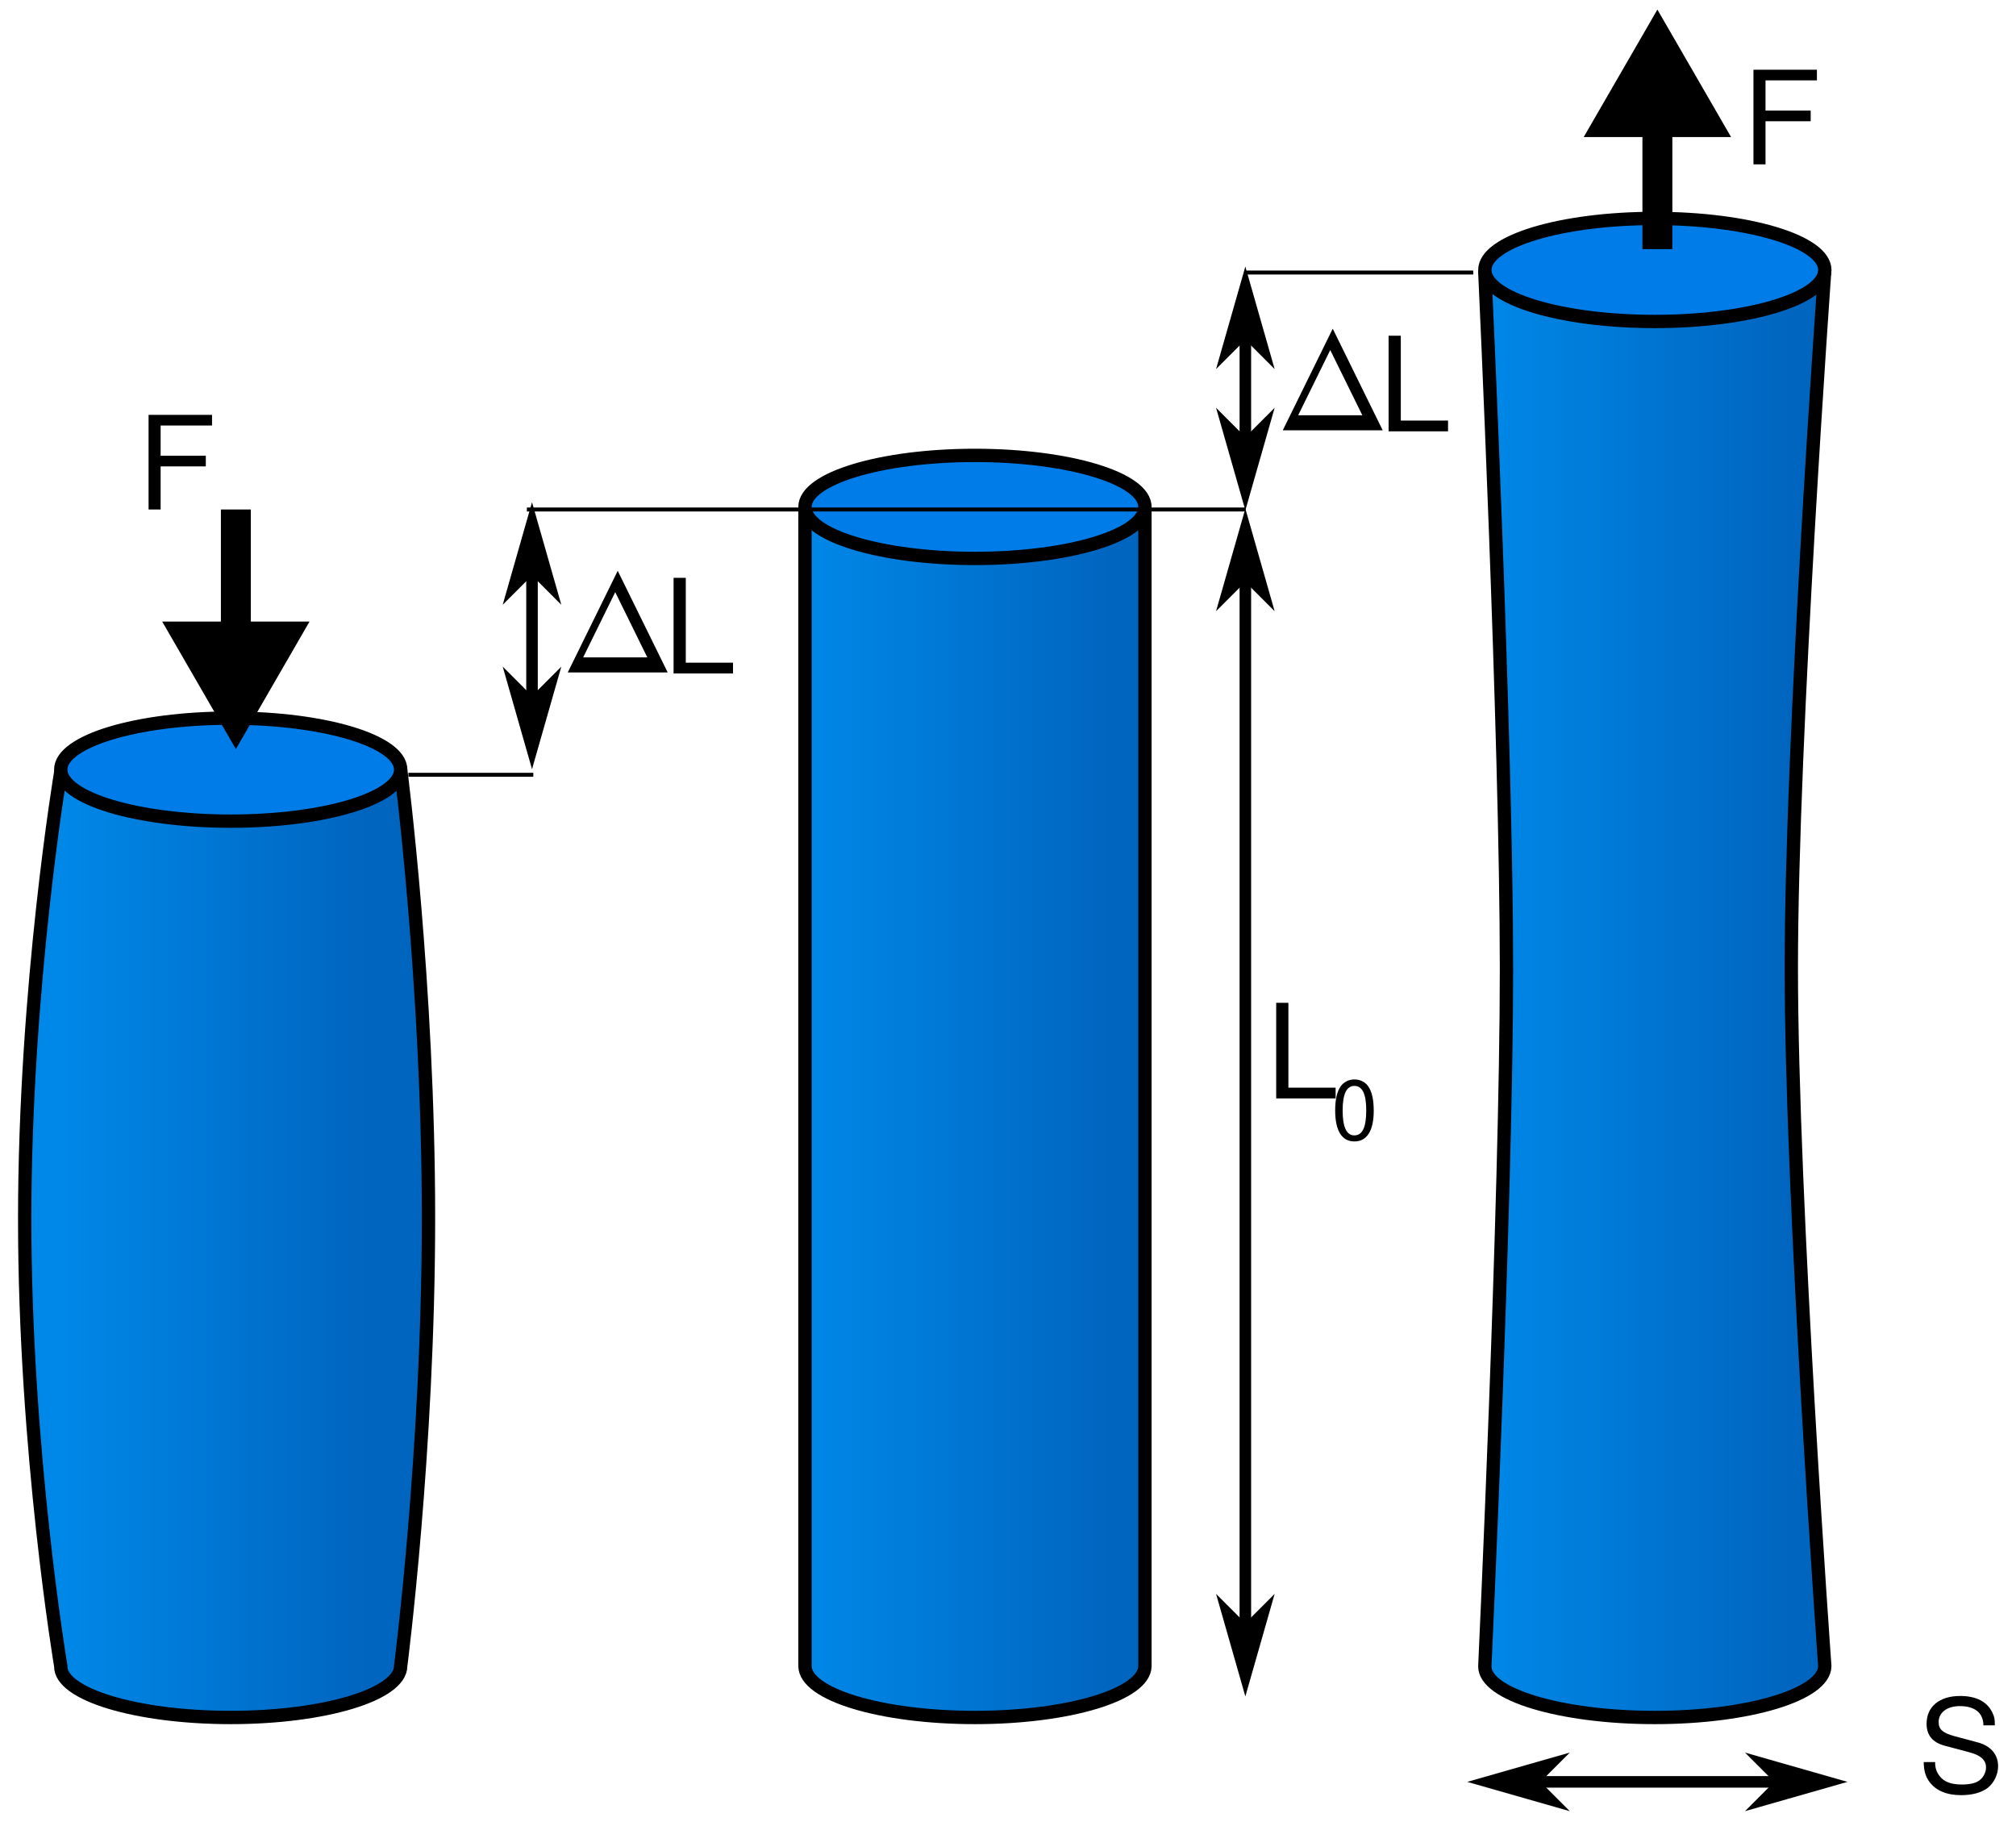
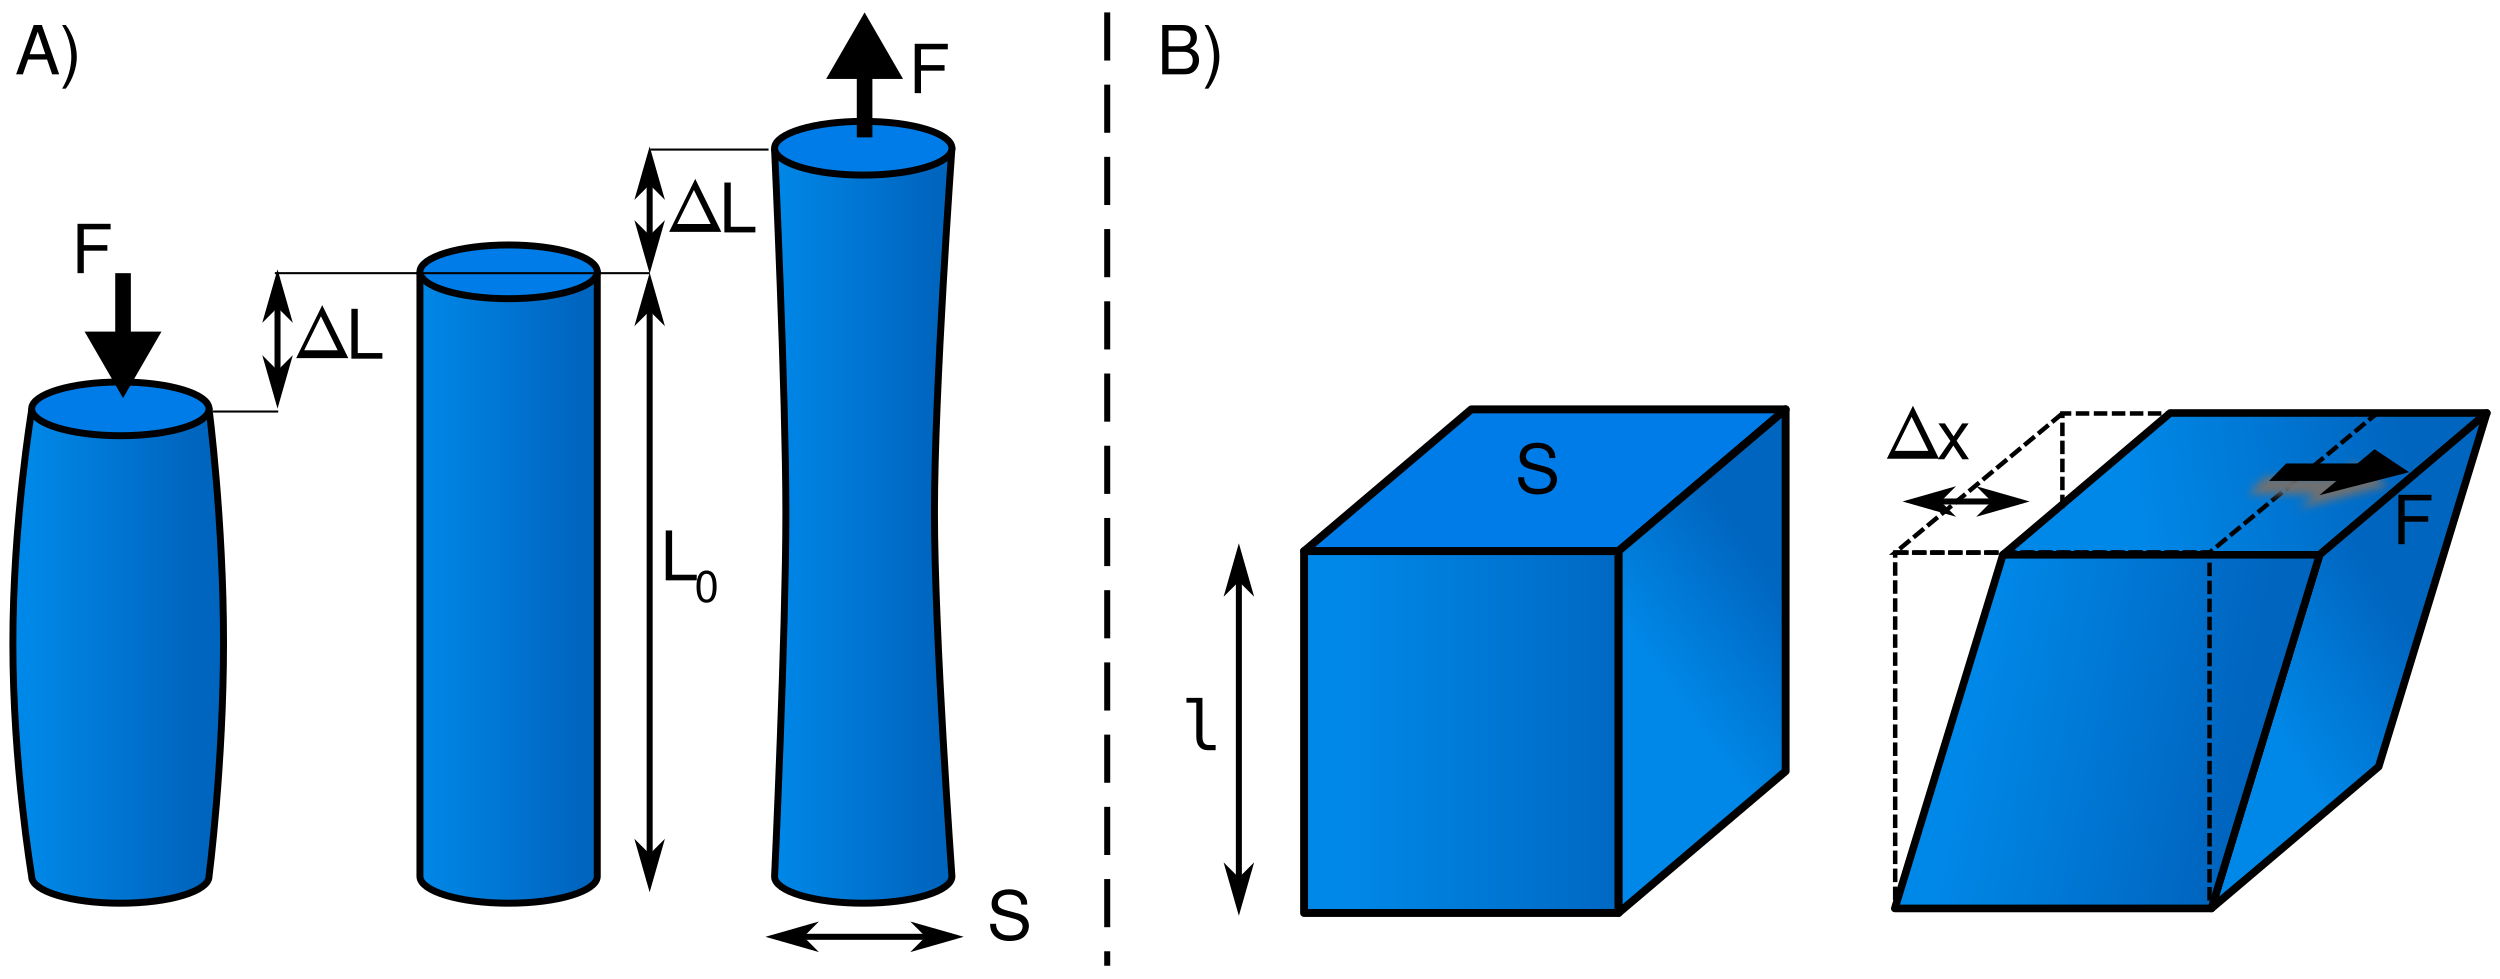
- <svg xmlns="http://www.w3.org/2000/svg" xmlns:xlink="http://www.w3.org/1999/xlink" width="1118.349" height="1012.7" id="svg2" version="1.1">
+ <svg xmlns="http://www.w3.org/2000/svg" xmlns:xlink="http://www.w3.org/1999/xlink" width="2658.51" height="1040.189" id="svg2" version="1.1">
  <defs id="defs4">
    <marker orient="auto" refY="0" refX="0" id="TriangleOutM" style="overflow:visible">
      <path id="path3946" d="m 5.77,0 -8.65,5 0,-10 8.65,5 z" style="fill-rule:evenodd;stroke:#000000;stroke-width:1pt;marker-start:none" transform="scale(0.4,0.4)" />
    </marker>
    <marker orient="auto" refY="0" refX="0" id="Arrow1Mstart" style="overflow:visible">
      <path id="path3806" d="M 0,0 5,-5 -12.5,0 5,5 0,0 z" style="fill-rule:evenodd;stroke:#000000;stroke-width:1pt;marker-start:none" transform="matrix(0.4,0,0,0.4,4,0)" />
    </marker>
    <marker orient="auto" refY="0" refX="0" id="Arrow1Mend" style="overflow:visible">
      <path id="path3809" d="M 0,0 5,-5 -12.5,0 5,5 0,0 z" style="fill-rule:evenodd;stroke:#000000;stroke-width:1pt;marker-start:none" transform="matrix(-0.4,0,0,-0.4,-4,0)" />
    </marker>
    <linearGradient id="linearGradient2999">
      <stop style="stop-color:#0065bf;stop-opacity:1;" offset="0" id="stop3001" />
      <stop style="stop-color:#0088e8;stop-opacity:1" offset="1" id="stop3003" />
    </linearGradient>
-     <linearGradient xlink:href="#linearGradient2999" id="linearGradient3011" gradientUnits="userSpaceOnUse" x1="412.857" y1="-179.066" x2="241.423" y2="-179.066" gradientTransform="translate(437.1429,642.8571)" />
-     <linearGradient xlink:href="#linearGradient2999" id="linearGradient3795" gradientUnits="userSpaceOnUse" gradientTransform="translate(-352.8571,642.8571)" x1="412.857" y1="-179.066" x2="241.423" y2="-179.066" />
-     <linearGradient xlink:href="#linearGradient2999" id="linearGradient4993" gradientUnits="userSpaceOnUse" x1="412.857" y1="-179.066" x2="241.423" y2="-179.066" />
+     <linearGradient xlink:href="#linearGradient2999" id="linearGradient3011" gradientUnits="userSpaceOnUse" x1="412.857" y1="-179.066" x2="241.423" y2="-179.066" gradientTransform="translate(437.1429,634.9576)" />
+     <linearGradient xlink:href="#linearGradient2999" id="linearGradient3795" gradientUnits="userSpaceOnUse" gradientTransform="translate(-352.8571,634.9576)" x1="412.857" y1="-179.066" x2="241.423" y2="-179.066" />
+     <linearGradient xlink:href="#linearGradient2999" id="linearGradient4993" gradientUnits="userSpaceOnUse" x1="412.857" y1="-179.066" x2="241.423" y2="-179.066" gradientTransform="translate(-4.7683727e-8,-7.899582)" />
+     <filter id="filter3916" x="-0.074" width="1.149" y="-0.226" height="1.452" color-interpolation-filters="sRGB">
+       <feGaussianBlur stdDeviation="4.113" id="feGaussianBlur3918" />
+     </filter>
+     <linearGradient id="linearGradient3926">
+       <stop style="stop-color:#007edc;stop-opacity:1;" offset="0" id="stop3928" />
+       <stop style="stop-color:#2885cc;stop-opacity:1;" offset="1" id="stop3930" />
+     </linearGradient>
+     <marker orient="auto" refY="0" refX="0" id="Arrow1Mstart-7" style="overflow:visible">
+       <path id="path3806-9" d="M 0,0 5,-5 -12.5,0 5,5 0,0 z" style="fill-rule:evenodd;stroke:#000000;stroke-width:1pt;marker-start:none" transform="matrix(0.4,0,0,0.4,4,0)" />
+     </marker>
+     <marker orient="auto" refY="0" refX="0" id="Arrow1Mend-3" style="overflow:visible">
+       <path id="path3809-8" d="M 0,0 5,-5 -12.5,0 5,5 0,0 z" style="fill-rule:evenodd;stroke:#000000;stroke-width:1pt;marker-start:none" transform="matrix(-0.4,0,0,-0.4,-4,0)" />
+     </marker>
+     <marker orient="auto" refY="0" refX="0" id="marker3068" style="overflow:visible">
+       <path id="path3070" d="M 0,0 5,-5 -12.5,0 5,5 0,0 z" style="fill-rule:evenodd;stroke:#000000;stroke-width:1pt;marker-start:none" transform="matrix(0.4,0,0,0.4,4,0)" />
+     </marker>
+     <marker orient="auto" refY="0" refX="0" id="marker3072" style="overflow:visible">
+       <path id="path3074" d="M 0,0 5,-5 -12.5,0 5,5 0,0 z" style="fill-rule:evenodd;stroke:#000000;stroke-width:1pt;marker-start:none" transform="matrix(-0.4,0,0,-0.4,-4,0)" />
+     </marker>
+     <linearGradient xlink:href="#linearGradient2999" id="linearGradient3972" x1="1605.469" y1="698.922" x2="1290.142" y2="698.922" gradientUnits="userSpaceOnUse" gradientTransform="translate(-4.7683727e-8,-7.899582)" />
+     <linearGradient xlink:href="#linearGradient2999" id="linearGradient3980" x1="2228.381" y1="758.454" x2="1945.846" y2="701.311" gradientUnits="userSpaceOnUse" gradientTransform="translate(-4.7683727e-8,-7.899582)" />
+     <linearGradient xlink:href="#linearGradient2999" id="linearGradient3988" x1="1776" y1="586.391" x2="1645.07" y2="680.677" gradientUnits="userSpaceOnUse" gradientTransform="translate(-4.7683727e-8,-7.899582)" />
+     <linearGradient xlink:href="#linearGradient2999" id="linearGradient3996" x1="2425.123" y1="605.923" x2="2272.189" y2="700.209" gradientUnits="userSpaceOnUse" gradientTransform="translate(-4.7683727e-8,-7.899582)" />
+     <linearGradient xlink:href="#linearGradient2999" id="linearGradient4004" x1="2414.776" y1="409.332" x2="2123.617" y2="452.189" gradientUnits="userSpaceOnUse" gradientTransform="translate(-4.7683727e-8,-7.899582)" />
  </defs>
-   <g id="layer1" transform="translate(143.7,71.65211)">
+   <g id="layer1" transform="translate(143.7,79.55169)">
    <g id="g4989" transform="translate(60,0)">
      <path id="path2989" d="m 242.857,-431.924 0,641.429 c 0,15.78 42.213,28.571 94.286,28.571 52.073,0 94.286,-12.792 94.286,-28.571 l 0,-642.857" style="fill:url(#linearGradient4993);fill-opacity:1;stroke:#000000;stroke-width:7.4;stroke-linecap:round;stroke-linejoin:bevel;stroke-miterlimit:4;stroke-opacity:1;stroke-dashoffset:0" transform="translate(0,642.8571)" />
      <path id="path2987" d="m 431.429,209.505 c 0,15.78 -42.213,28.571 -94.286,28.571 -52.073,0 -94.286,-12.792 -94.286,-28.571 0,-15.78 42.213,-28.571 94.286,-28.571 52.073,0 94.286,12.792 94.286,28.571 z" style="fill:#007ce8;stroke:#000000;stroke-width:7.4;stroke-linecap:round;stroke-linejoin:bevel;stroke-miterlimit:4;stroke-opacity:1;stroke-dashoffset:0" />
    </g>
    <path id="path3007" d="m 680,79.505 c 0,0 12,257.557 12,386.429 0,128.872 -12,386.429 -12,386.429 -0.49,15.772 42.213,28.571 94.286,28.571 52.073,0 94.286,-12.792 94.286,-28.571 0,0 -18.571,-257.947 -18.571,-387.143 0,-129.196 18.571,-387.143 18.571,-387.143" style="fill:url(#linearGradient3011);fill-opacity:1;stroke:#000000;stroke-width:7.4;stroke-linecap:round;stroke-linejoin:bevel;stroke-miterlimit:4;stroke-opacity:1;stroke-dashoffset:0" />
    <path id="path3009" d="m 868.571,78.076 c 0,15.78 -42.213,28.571 -94.286,28.571 C 722.213,106.648 680,93.856 680,78.076 c 0,-15.78 42.213,-28.571 94.286,-28.571 52.073,0 94.286,12.792 94.286,28.571 z" style="fill:#007ce8;stroke:#000000;stroke-width:7.4;stroke-linecap:round;stroke-linejoin:bevel;stroke-miterlimit:4;stroke-opacity:1;stroke-dashoffset:0" />
    <path style="fill:none;stroke:#000000;stroke-width:6.4;stroke-miterlimit:4;stroke-opacity:1;stroke-dasharray:none;marker-start:url(#Arrow1Mstart);marker-end:url(#Arrow1Mend)" d="m 547.143,88.791 0,110" id="path3021" />
    <path style="fill:url(#linearGradient3795);fill-opacity:1;stroke:#000000;stroke-width:7.4;stroke-linecap:round;stroke-linejoin:bevel;stroke-miterlimit:4;stroke-opacity:1;stroke-dashoffset:0" d="m -110,356.648 c 0,0 -20,118.986 -20,247.857 0,128.872 20,247.857 20,247.857 -0.49,15.772 42.213,28.571 94.286,28.571 52.073,0 94.286,-12.792 94.286,-28.571 0,0 15.429,-119.375 15.429,-248.571 0,-129.196 -15.429,-248.571 -15.429,-248.571" id="path3791" />
    <path style="fill:#007ce8;stroke:#000000;stroke-width:7.4;stroke-linecap:round;stroke-linejoin:bevel;stroke-miterlimit:4;stroke-opacity:1;stroke-dashoffset:0" d="m 78.571,355.219 c 0,15.78 -42.213,28.571 -94.286,28.571 C -67.787,383.791 -110,370.999 -110,355.219 c 0,-15.78 42.213,-28.571 94.286,-28.571 52.073,0 94.286,12.792 94.286,28.571 z" id="path3793" />
    <path id="path4611" d="m 151.429,219.505 0,122.857" style="fill:none;stroke:#000000;stroke-width:6.4;stroke-miterlimit:4;stroke-opacity:1;stroke-dasharray:none;marker-start:url(#Arrow1Mstart);marker-end:url(#Arrow1Mend)" />
    <path style="fill:none;stroke:#000000;stroke-width:16.6;stroke-miterlimit:4;stroke-opacity:1;stroke-dasharray:none;marker-start:none;marker-end:url(#TriangleOutM)" d="m -12.857,210.934 0,85.714" id="path4613" />
    <path id="path4987" d="m 775.714,66.525 0,-85.714" style="fill:none;stroke:#000000;stroke-width:16.6;stroke-miterlimit:4;stroke-opacity:1;stroke-dasharray:none;marker-start:none;marker-end:url(#TriangleOutM)" />
    <text xml:space="preserve" style="font-size:72.744px;font-style:normal;font-variant:normal;font-weight:normal;font-stretch:normal;text-align:start;line-height:125%;letter-spacing:0px;word-spacing:0px;writing-mode:lr-tb;text-anchor:start;fill:#000000;fill-opacity:1;stroke:none;font-family:Helvetica;-inkscape-font-specification:Helvetica" x="224.15" y="301.868" id="text4995">
      <tspan id="tspan4997" x="224.15" y="301.868">L</tspan>
    </text>
    <flowRoot xml:space="preserve" id="flowRoot4999" style="font-size:20px;font-style:normal;font-variant:normal;font-weight:normal;font-stretch:normal;text-align:start;line-height:125%;letter-spacing:0px;word-spacing:0px;writing-mode:lr-tb;text-anchor:start;fill:#000000;fill-opacity:1;stroke:none;font-family:'.Helvetica LT MM';-inkscape-font-specification:'.Helvetica LT MM'">
      <flowRegion id="flowRegion5001">
        <rect id="rect5003" width="115.714" height="87.143" x="-205.714" y="6.648" style="font-style:normal;font-variant:normal;font-weight:normal;font-stretch:normal;font-family:'.Helvetica LT MM';-inkscape-font-specification:'.Helvetica LT MM'" />
      </flowRegion>
      <flowPara id="flowPara5005" />
    </flowRoot>
    <path style="font-size:medium;font-style:normal;font-variant:normal;font-weight:normal;font-stretch:normal;text-indent:0;text-align:start;text-decoration:none;line-height:normal;letter-spacing:normal;word-spacing:normal;text-transform:none;direction:ltr;block-progression:tb;writing-mode:lr-tb;text-anchor:start;baseline-shift:baseline;color:#000000;fill:#000000;fill-opacity:1;stroke:none;stroke-width:16.6;marker:none;visibility:visible;display:inline;overflow:visible;enable-background:accumulate;font-family:Sans;-inkscape-font-specification:Sans" d="m 198.973,244.947 c -10.069,20.472 -18.724,38.044 -27.722,56.364 20.137,0 37.431,0 55.444,0 -9.539,-19.398 -19.496,-39.658 -27.722,-56.364 z m -1.382,11.833 17.79,36.17 -35.581,0 z" id="path5009" />
    <text id="text5016" y="167.582" x="620.796" style="font-size:72.744px;font-style:normal;font-variant:normal;font-weight:normal;font-stretch:normal;text-align:start;line-height:125%;letter-spacing:0px;word-spacing:0px;writing-mode:lr-tb;text-anchor:start;fill:#000000;fill-opacity:1;stroke:none;font-family:Helvetica;-inkscape-font-specification:Helvetica" xml:space="preserve">
      <tspan y="167.582" x="620.796" id="tspan5018">L</tspan>
    </text>
    <path id="path5020" d="m 595.619,110.661 c -10.069,20.472 -18.724,38.044 -27.722,56.364 20.137,0 37.431,0 55.444,0 -9.539,-19.398 -19.496,-39.658 -27.722,-56.364 z m -1.382,11.833 17.79,36.17 -35.581,0 z" style="font-size:medium;font-style:normal;font-variant:normal;font-weight:normal;font-stretch:normal;text-indent:0;text-align:start;text-decoration:none;line-height:normal;letter-spacing:normal;word-spacing:normal;text-transform:none;direction:ltr;block-progression:tb;writing-mode:lr-tb;text-anchor:start;baseline-shift:baseline;color:#000000;fill:#000000;fill-opacity:1;stroke:none;stroke-width:16.6;marker:none;visibility:visible;display:inline;overflow:visible;enable-background:accumulate;font-family:Sans;-inkscape-font-specification:Sans" />
    <path style="fill:none;stroke:#000000;stroke-width:6.4;stroke-miterlimit:4;stroke-opacity:1;stroke-dasharray:none;marker-start:url(#Arrow1Mstart);marker-end:url(#Arrow1Mend)" d="m 547.143,223.076 0,633.571" id="path5022" />
    <text id="text5024" y="537.582" x="558.436" style="font-size:72.744px;font-style:normal;font-variant:normal;font-weight:normal;font-stretch:normal;text-align:start;line-height:125%;letter-spacing:0px;word-spacing:0px;writing-mode:lr-tb;text-anchor:start;fill:#000000;fill-opacity:1;stroke:none;font-family:Helvetica;-inkscape-font-specification:Helvetica" xml:space="preserve">
      <tspan y="537.582" x="558.436" id="tspan5026">L</tspan>
    </text>
    <text xml:space="preserve" style="font-size:46.092px;font-style:normal;font-variant:normal;font-weight:normal;font-stretch:normal;text-align:start;line-height:125%;letter-spacing:0px;word-spacing:0px;writing-mode:lr-tb;text-anchor:start;fill:#000000;fill-opacity:1;stroke:none;font-family:Helvetica;-inkscape-font-specification:Helvetica" x="594.983" y="560.376" id="text5028">
      <tspan id="tspan5030" x="594.983" y="560.376">0</tspan>
    </text>
    <text xml:space="preserve" style="font-size:177.73px;font-style:normal;font-variant:normal;font-weight:normal;font-stretch:normal;text-align:start;line-height:125%;letter-spacing:0px;word-spacing:0px;writing-mode:lr-tb;text-anchor:start;fill:#000000;fill-opacity:1;stroke:none;font-family:Helvetica;-inkscape-font-specification:Helvetica" x="-67.764" y="210.934" id="text5032">
      <tspan id="tspan5034" x="-67.764" y="210.934" style="font-size:72px">F</tspan>
    </text>
    <text id="text5036" y="19.505" x="822.522" style="font-size:72px;font-style:normal;font-variant:normal;font-weight:normal;font-stretch:normal;text-align:start;line-height:125%;letter-spacing:0px;word-spacing:0px;writing-mode:lr-tb;text-anchor:start;fill:#000000;fill-opacity:1;stroke:none;font-family:Helvetica;-inkscape-font-specification:Helvetica" xml:space="preserve">
      <tspan y="19.505" x="822.522" id="tspan5038">F</tspan>
    </text>
-     <text xml:space="preserve" style="font-size:177.73px;font-style:normal;font-variant:normal;font-weight:normal;font-stretch:normal;text-align:start;line-height:125%;letter-spacing:0px;word-spacing:0px;writing-mode:lr-tb;text-anchor:start;fill:#000000;fill-opacity:1;stroke:none;font-family:Helvetica;-inkscape-font-specification:Helvetica" x="920" y="922.362" id="text5040">
-       <tspan id="tspan5042" x="920" y="922.362" style="font-size:72px">S</tspan>
+     <text xml:space="preserve" style="font-size:177.73px;font-style:normal;font-variant:normal;font-weight:normal;font-stretch:normal;text-align:start;line-height:125%;letter-spacing:0px;word-spacing:0px;writing-mode:lr-tb;text-anchor:start;fill:#000000;fill-opacity:1;stroke:none;font-family:Helvetica;-inkscape-font-specification:Helvetica" x="905.714" y="919.505" id="text5040">
+       <tspan id="tspan5042" x="905.714" y="919.505" style="font-size:72px">S</tspan>
    </text>
    <path style="fill:none;stroke:#000000;stroke-width:6.4;stroke-miterlimit:4;stroke-opacity:1;stroke-dasharray:none;marker-start:url(#Arrow1Mstart);marker-end:url(#Arrow1Mend)" d="m 682.857,916.648 185.714,0" id="path5044" />
    <path style="fill:none;stroke:#000000;stroke-width:2.2;stroke-linecap:butt;stroke-linejoin:miter;stroke-miterlimit:4;stroke-opacity:1;stroke-dasharray:none" d="m 82.857,358.076 69.286,0" id="path5054" />
    <path style="fill:none;stroke:#000000;stroke-width:2.2;stroke-linecap:butt;stroke-linejoin:miter;stroke-miterlimit:4;stroke-opacity:1;stroke-dasharray:none" d="m 148.571,210.934 398.571,0" id="path5056" />
    <path style="fill:none;stroke:#000000;stroke-width:2.2;stroke-linecap:butt;stroke-linejoin:miter;stroke-miterlimit:4;stroke-opacity:1;stroke-dasharray:none" d="m 547.857,79.505 125.714,0" id="path5058" />
-     <g style="fill:none;stroke:#000000;stroke-width:4.6;stroke-miterlimit:4;stroke-opacity:1;stroke-dasharray:none" id="g5062">
-       <path id="path5074" style="fill:#e9e9ff;fill-rule:evenodd;stroke:none" d="m 1364.036,395.336 334.271,0 0,384.77 -334.271,0 z" />
-       <path id="path5064" style="fill:#353564;fill-rule:evenodd;stroke:none" d="m 1186.223,546.111 0,384.77 177.814,-150.775 0,-384.77 z" />
-       <path id="path5072" style="fill:#afafde;fill-rule:evenodd;stroke:none" d="m 1186.223,930.881 334.271,0 177.814,-150.775 -334.271,0 z" />
-       <path id="path5066" style="fill:#4d4d9f;fill-rule:evenodd;stroke:none" d="m 1186.223,546.111 334.271,0 177.814,-150.775 -334.271,0 z" />
-       <path id="path5070" style="fill:#d7d7ff;fill-rule:evenodd;stroke:none" d="m 1520.494,546.111 0,384.77 177.814,-150.775 0,-384.77 z" />
-       <path id="path5068" style="fill:#8686bf;fill-rule:evenodd;stroke:none" d="m 1186.223,546.111 334.271,0 0,384.77 -334.271,0 z" />
+     <path style="fill:none;stroke:#000000;stroke-width:6.4;stroke-miterlimit:4;stroke-opacity:1;stroke-dasharray:none;marker-start:url(#Arrow1Mstart);marker-end:url(#Arrow1Mend)" d="m 1892.088,453.729 110,0" id="path3021-0" />
+     <text id="text5016-2" y="408.83" x="1915.685" style="font-size:72.744px;font-style:normal;font-variant:normal;font-weight:normal;font-stretch:normal;text-align:start;line-height:125%;letter-spacing:0px;word-spacing:0px;writing-mode:lr-tb;text-anchor:start;fill:#000000;fill-opacity:1;stroke:none;font-family:Helvetica;-inkscape-font-specification:Helvetica" xml:space="preserve">
+       <tspan y="408.83" x="1915.685" id="tspan5018-4">x</tspan>
+     </text>
+     <path id="path5020-8" d="m 1890.508,351.909 c -10.069,20.472 -18.724,38.044 -27.722,56.364 20.137,0 37.431,0 55.444,0 -9.539,-19.398 -19.496,-39.658 -27.722,-56.364 z m -1.382,11.833 17.791,36.17 -35.581,0 z" style="font-size:medium;font-style:normal;font-variant:normal;font-weight:normal;font-stretch:normal;text-indent:0;text-align:start;text-decoration:none;line-height:normal;letter-spacing:normal;word-spacing:normal;text-transform:none;direction:ltr;block-progression:tb;writing-mode:lr-tb;text-anchor:start;baseline-shift:baseline;color:#000000;fill:#000000;fill-opacity:1;stroke:none;stroke-width:16.6;marker:none;visibility:visible;display:inline;overflow:visible;enable-background:accumulate;font-family:Sans;-inkscape-font-specification:Sans" />
+     <path style="fill:none;stroke:#000000;stroke-width:6.4;stroke-miterlimit:4;stroke-opacity:1;stroke-dasharray:none;marker-start:url(#Arrow1Mstart);marker-end:url(#Arrow1Mend)" d="m 1173.717,510.791 0,370.932" id="path5022-3" />
+     <text id="text5024-9" y="718.221" x="1112.28" style="font-size:72.744px;font-style:normal;font-variant:normal;font-weight:normal;font-stretch:normal;text-align:start;line-height:125%;letter-spacing:0px;word-spacing:0px;writing-mode:lr-tb;text-anchor:start;fill:#000000;fill-opacity:1;stroke:none;font-family:Bitstream Vera Sans Mono;-inkscape-font-specification:Bitstream Vera Sans Mono" xml:space="preserve">
+       <tspan y="718.221" x="1112.28" id="tspan5026-0">l</tspan>
+     </text>
+     <path id="path3055" style="fill:#e9e9ff;fill-rule:evenodd;stroke:none" d="m 1420.885,355.761 334.271,0 0,384.77 -334.271,0 z" />
+     <path id="path3057" style="fill:#353564;fill-rule:evenodd;stroke:none" d="m 1243.071,506.536 0,384.77 177.814,-150.775 0,-384.77 z" />
+     <path id="path3059" style="fill:#afafde;fill-rule:evenodd;stroke:none" d="m 1243.071,891.307 334.271,0 177.814,-150.775 -334.271,0 z" />
+     <path id="path3061" style="fill:#007ce8;fill-opacity:1;fill-rule:evenodd;stroke:#000000;stroke-width:8.4;stroke-linecap:round;stroke-linejoin:round;stroke-miterlimit:4;stroke-opacity:1;stroke-dasharray:none" d="m 1243.071,506.536 334.271,0 177.814,-150.775 -334.271,0 z" />
+     <path id="path3063" style="fill:url(#linearGradient3988);fill-opacity:1;fill-rule:evenodd;stroke:#000000;stroke-width:8.4;stroke-linecap:round;stroke-linejoin:round;stroke-miterlimit:4;stroke-opacity:1;stroke-dasharray:none" d="m 1577.343,506.536 0,384.77 177.814,-150.775 0,-384.77 z" />
+     <path id="path3065" style="fill:url(#linearGradient3972);fill-opacity:1;fill-rule:evenodd;stroke:#000000;stroke-width:8.4;stroke-linecap:round;stroke-linejoin:round;stroke-miterlimit:4;stroke-opacity:1;stroke-dasharray:none" d="m 1243.071,506.536 334.271,0 0,384.77 -334.271,0 z" />
+     <path id="path3075" style="fill:#e9e9ff;fill-rule:evenodd;stroke:none" d="m 2164.018,359.659 336.742,0 -114.967,376.039 -336.742,0 z" />
+     <path id="path3077" style="fill:#353564;fill-rule:evenodd;stroke:none" d="m 1986.205,510.434 -114.967,376.039 177.814,-150.775 114.967,-376.039 z" />
+     <path id="path3079" style="fill:#afafde;fill-rule:evenodd;stroke:none" d="m 1871.238,886.473 336.742,0 177.814,-150.775 -336.742,0 z" />
+     <path id="path3081" style="fill:url(#linearGradient4004);fill-opacity:1;fill-rule:evenodd;stroke:#000000;stroke-width:8.1;stroke-linecap:round;stroke-linejoin:round;stroke-miterlimit:4;stroke-opacity:1;stroke-dasharray:none" d="m 1986.205,510.434 336.742,0 177.814,-150.775 -336.742,0 z" />
+     <path id="path3083" style="fill:url(#linearGradient3996);fill-opacity:1;fill-rule:evenodd;stroke:#000000;stroke-width:8.1;stroke-linecap:round;stroke-linejoin:round;stroke-miterlimit:4;stroke-opacity:1;stroke-dasharray:none" d="m 2322.947,510.434 -114.967,376.039 177.814,-150.775 114.967,-376.039 z" />
+     <path id="path3085" style="fill:url(#linearGradient3980);fill-opacity:1;fill-rule:evenodd;stroke:#000000;stroke-width:8.1;stroke-linecap:round;stroke-linejoin:round;stroke-miterlimit:4;stroke-opacity:1;stroke-dasharray:none" d="m 1986.205,510.434 336.742,0 -114.967,376.039 -336.742,0 z" />
+     <path d="m 2049.455,460.881 0,-100.738 334.277,0" style="fill:none;stroke:#000000;stroke-width:4.791;stroke-miterlimit:4;stroke-opacity:1;stroke-dasharray:14.373, 4.791;stroke-dashoffset:0" id="path3093" />
+     <path d="m 2049.455,360.143 -177.817,147.934 334.277,0 177.817,-147.934" style="fill:none;stroke:#000000;stroke-width:4.791;stroke-miterlimit:4;stroke-opacity:1;stroke-dasharray:14.373, 4.791;stroke-dashoffset:0" id="path3099" />
+     <path d="m 1871.638,885.597 334.277,0 177.817,-147.934" style="fill:none;stroke:#000000;stroke-width:4.791;stroke-miterlimit:4;stroke-opacity:1;stroke-dasharray:none" id="path3097" />
+     <path d="m 1871.638,508.078 334.277,0 0,377.52 -334.277,0 z" style="fill:none;stroke:#000000;stroke-width:4.791;stroke-miterlimit:4;stroke-opacity:1;stroke-dasharray:14.373, 4.791;stroke-dashoffset:0" id="path3103" />
+     <text id="text5036-5" y="499.149" x="2400.254" style="font-size:72px;font-style:normal;font-variant:normal;font-weight:normal;font-stretch:normal;text-align:start;line-height:125%;letter-spacing:0px;word-spacing:0px;writing-mode:lr-tb;text-anchor:start;fill:#000000;fill-opacity:1;stroke:none;font-family:Helvetica;-inkscape-font-specification:Helvetica" xml:space="preserve">
+       <tspan y="499.149" x="2400.254" id="tspan5038-2">F</tspan>
+     </text>
+     <g transform="matrix(1.120122,0,0,1.120122,-125.2287,-88.86924)" id="g3904" style="fill:#707070;fill-opacity:1;stroke:none;filter:url(#filter3916)">
+       <g id="g3906" transform="translate(165.665,315.1676)" style="fill:#707070;fill-opacity:1;stroke:none">
+         <path style="font-size:medium;font-style:normal;font-variant:normal;font-weight:normal;font-stretch:normal;text-indent:0;text-align:start;text-decoration:none;line-height:normal;letter-spacing:normal;word-spacing:normal;text-transform:none;direction:ltr;block-progression:tb;writing-mode:lr-tb;text-anchor:start;baseline-shift:baseline;color:#000000;fill:#707070;fill-opacity:1;stroke:none;stroke-width:16.6;marker:none;visibility:visible;display:inline;overflow:visible;enable-background:accumulate;font-family:Sans;-inkscape-font-specification:Sans" d="M 1968.362,145.781 1952.2,162.375 l 85.719,0 16.162,-16.594 -85.719,0 z" id="path3908" />
+         <path style="fill:#707070;fill-opacity:1;fill-rule:evenodd;stroke:none;stroke-width:5.452pt;marker-start:none" d="m 2085.053,154.069 -85.132,21.821 52.423,-43.641 32.709,21.821 z" id="path3910" />
+       </g>
    </g>
-     <g id="g5076" style="fill:none;stroke:#000000;stroke-width:2.2;stroke-miterlimit:4;stroke-opacity:1;stroke-dasharray:none;opacity:1">
-       <path d="m 1467.169,399.233 336.742,0 -114.967,376.039 -336.742,0 z" style="fill:#e9e9ff;fill-rule:evenodd;stroke:none" id="path5078" />
-       <path d="m 1289.356,550.009 -114.967,376.039 177.814,-150.775 114.967,-376.039 z" style="fill:#353564;fill-rule:evenodd;stroke:none" id="path5080" />
-       <path d="m 1174.389,926.048 336.742,0 177.814,-150.775 -336.742,0 z" style="fill:#afafde;fill-rule:evenodd;stroke:none" id="path5082" />
-       <path d="m 1289.356,550.009 336.742,0 177.814,-150.775 -336.742,0 z" style="fill:#4d4d9f;fill-rule:evenodd;stroke:none" id="path5084" />
-       <path d="m 1626.098,550.009 -114.967,376.039 177.814,-150.775 114.967,-376.039 z" style="fill:#d7d7ff;fill-rule:evenodd;stroke:none" id="path5086" />
-       <path d="m 1289.356,550.009 336.742,0 -114.967,376.039 -336.742,0 z" style="fill:#8686bf;fill-rule:evenodd;stroke:none" id="path5088" />
+     <g id="g3899" transform="matrix(1.120122,0,0,1.120122,-103.0053,-103.0114)" style="stroke:none">
+       <g transform="translate(165.665,315.1676)" id="g3891" style="stroke:none">
+         <path id="path4987-2" d="M 1968.362,145.781 1952.2,162.375 l 85.719,0 16.162,-16.594 -85.719,0 z" style="font-size:medium;font-style:normal;font-variant:normal;font-weight:normal;font-stretch:normal;text-indent:0;text-align:start;text-decoration:none;line-height:normal;letter-spacing:normal;word-spacing:normal;text-transform:none;direction:ltr;block-progression:tb;writing-mode:lr-tb;text-anchor:start;baseline-shift:baseline;color:#000000;fill:#000000;fill-opacity:1;stroke:none;stroke-width:0.821;marker:none;visibility:visible;display:inline;overflow:visible;enable-background:accumulate;font-family:Sans;-inkscape-font-specification:Sans" />
+         <path id="path3897" d="m 2085.053,154.069 -85.132,21.821 52.423,-43.641 32.709,21.821 z" style="fill-rule:evenodd;stroke:none;stroke-width:0.821;marker-start:none" />
+       </g>
    </g>
+     <text xml:space="preserve" style="font-size:72px;font-style:normal;font-variant:normal;font-weight:normal;font-stretch:normal;text-align:start;line-height:125%;letter-spacing:0px;word-spacing:0px;writing-mode:lr-tb;text-anchor:start;fill:#000000;fill-opacity:1;stroke:none;font-family:Helvetica;-inkscape-font-specification:Helvetica" x="1467.279" y="444.6" id="text3920">
+       <tspan id="tspan3922" x="1467.279" y="444.6">S</tspan>
+     </text>
+     <path id="path4006" d="m 1033.717,-66.352 0,1013.789" style="fill:none;stroke:#000000;stroke-width:6.4;stroke-miterlimit:4;stroke-opacity:1;stroke-dasharray:51.2, 25.6;stroke-dashoffset:0;marker-start:none;marker-end:none" />
+     <text id="text4396" y="-0.495" x="-127.764" style="font-size:177.73px;font-style:normal;font-variant:normal;font-weight:normal;font-stretch:normal;text-align:start;line-height:125%;letter-spacing:0px;word-spacing:0px;writing-mode:lr-tb;text-anchor:start;fill:#000000;fill-opacity:1;stroke:none;font-family:Helvetica;-inkscape-font-specification:Helvetica" xml:space="preserve">
+       <tspan style="font-size:72px" y="-0.495" x="-127.764" id="tspan4398">A)</tspan>
+     </text>
+     <text xml:space="preserve" style="font-size:177.73px;font-style:normal;font-variant:normal;font-weight:normal;font-stretch:normal;text-align:start;line-height:125%;letter-spacing:0px;word-spacing:0px;writing-mode:lr-tb;text-anchor:start;fill:#000000;fill-opacity:1;stroke:none;font-family:Helvetica;-inkscape-font-specification:Helvetica" x="1086.522" y="-0.495" id="text4400">
+       <tspan id="tspan4402" x="1086.522" y="-0.495" style="font-size:72px">B)</tspan>
+     </text>
  </g>
</svg>
